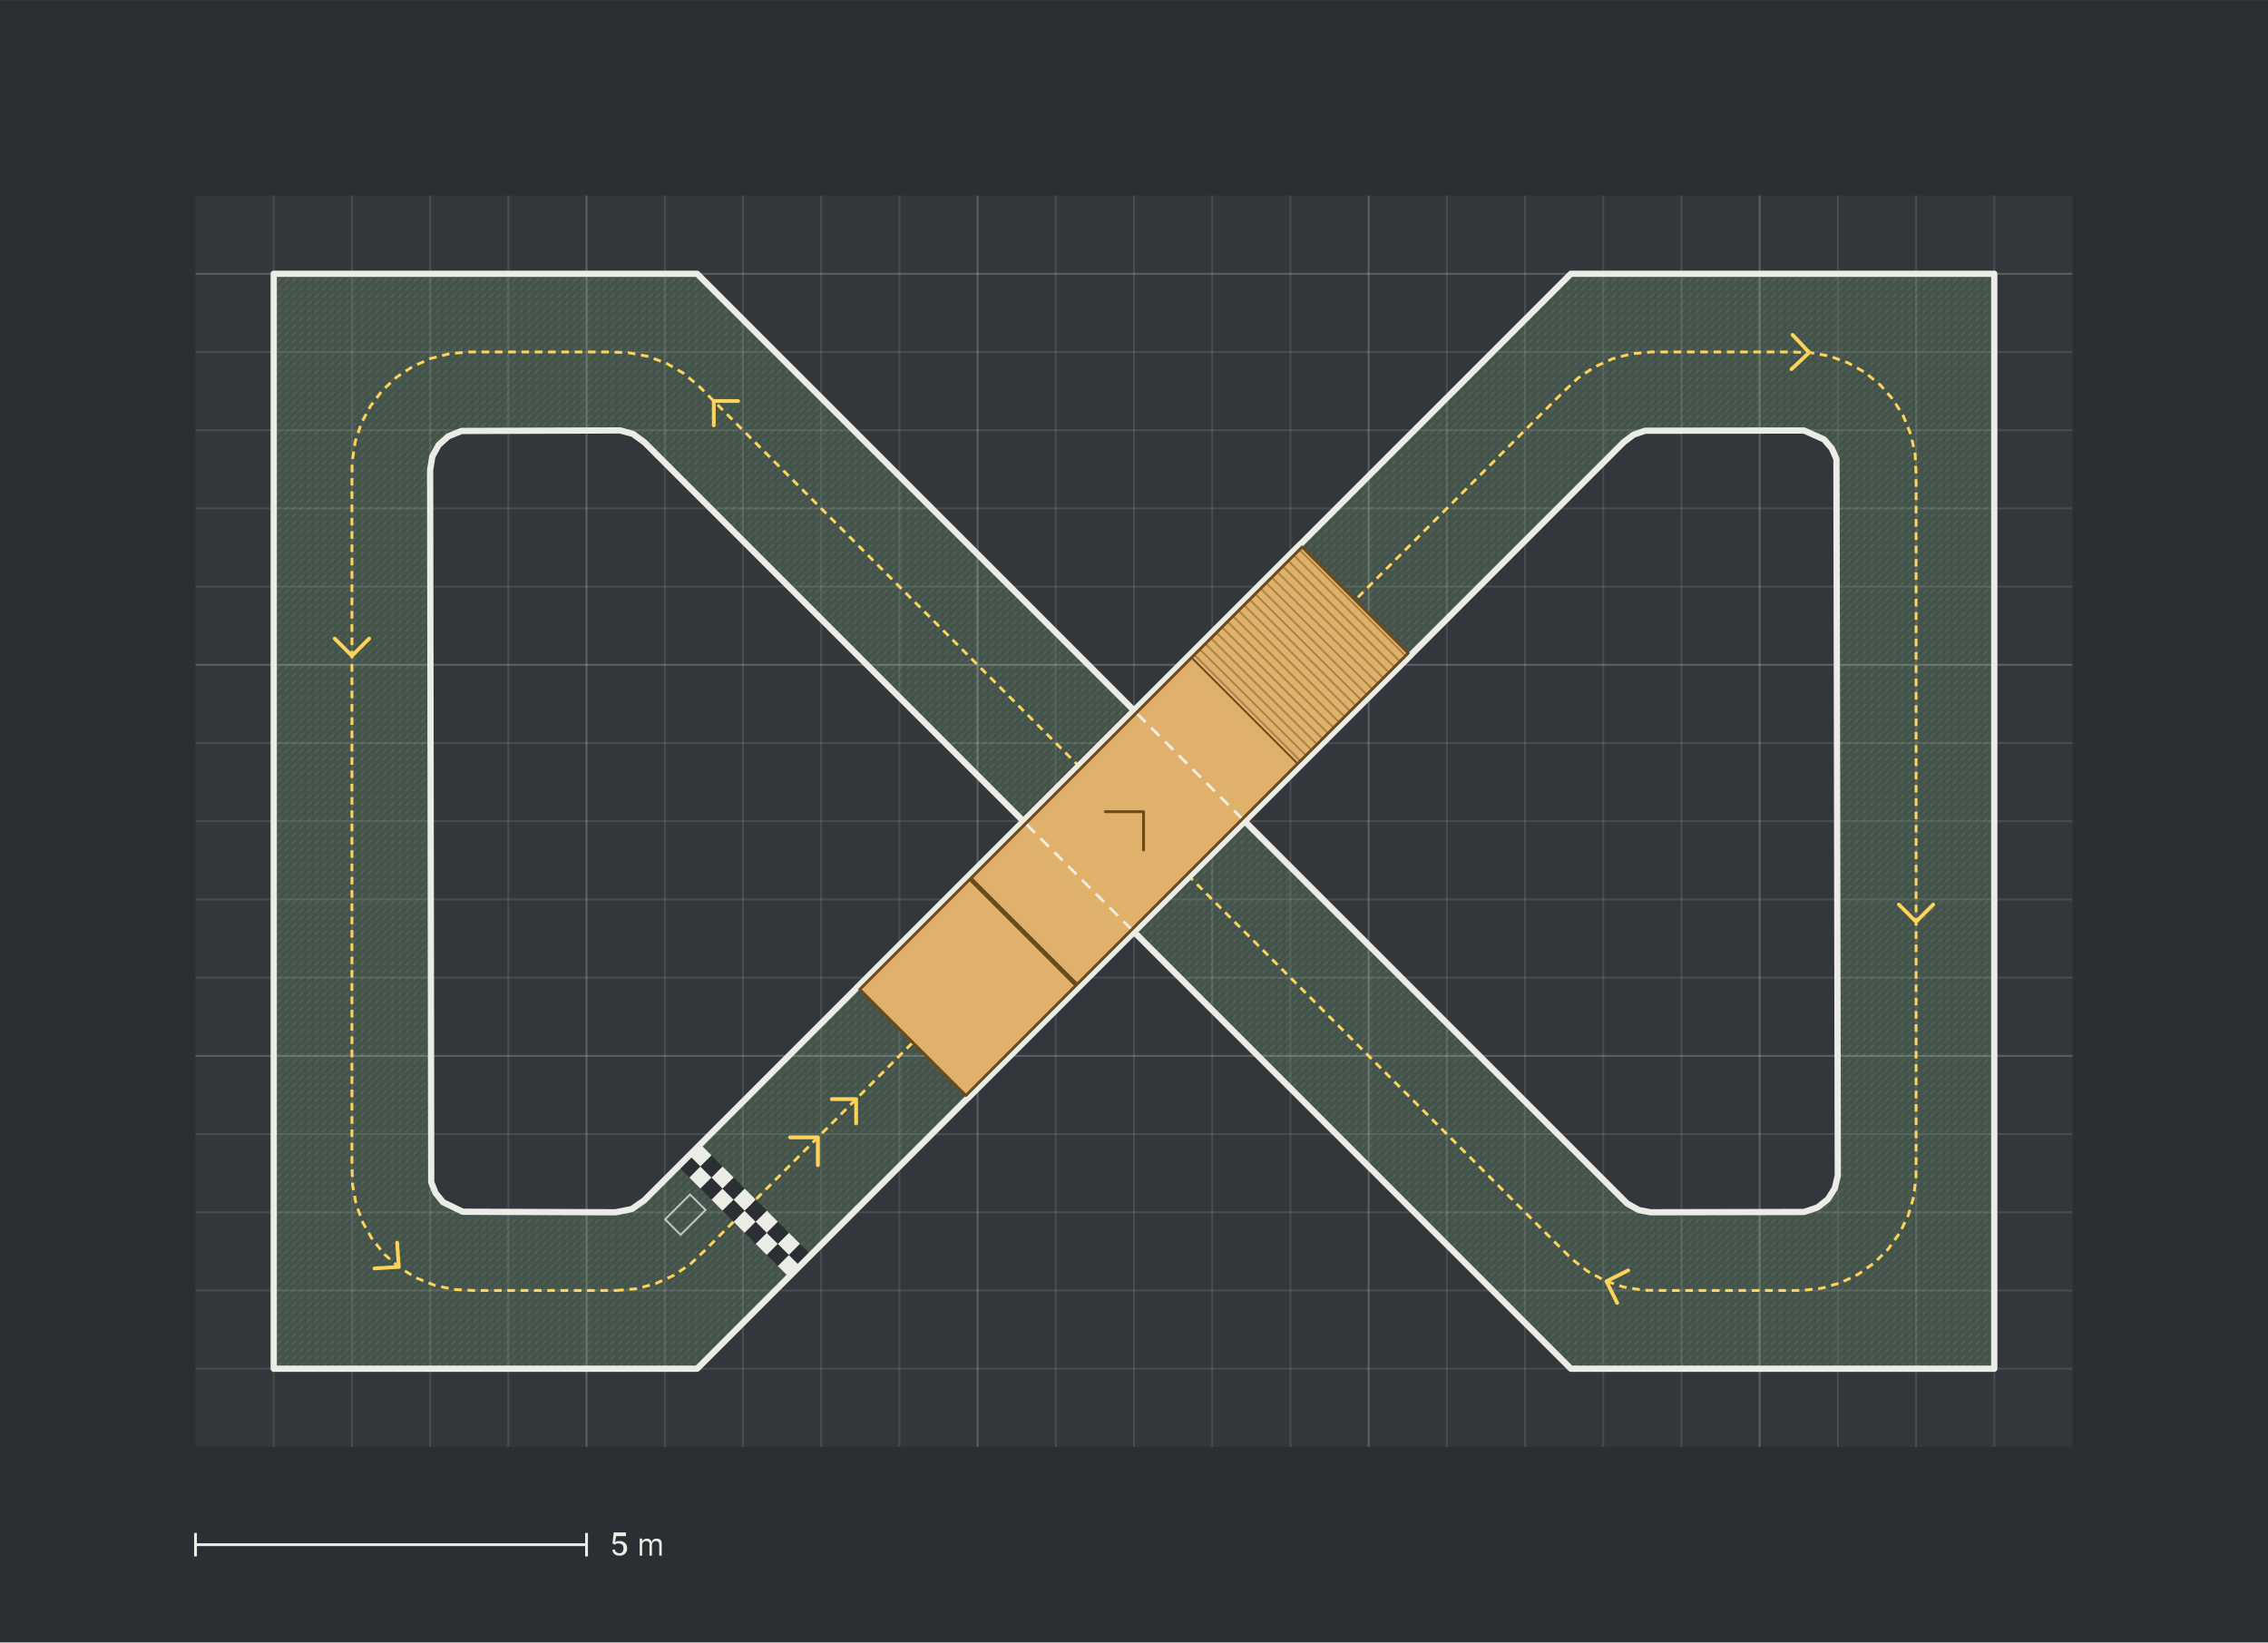
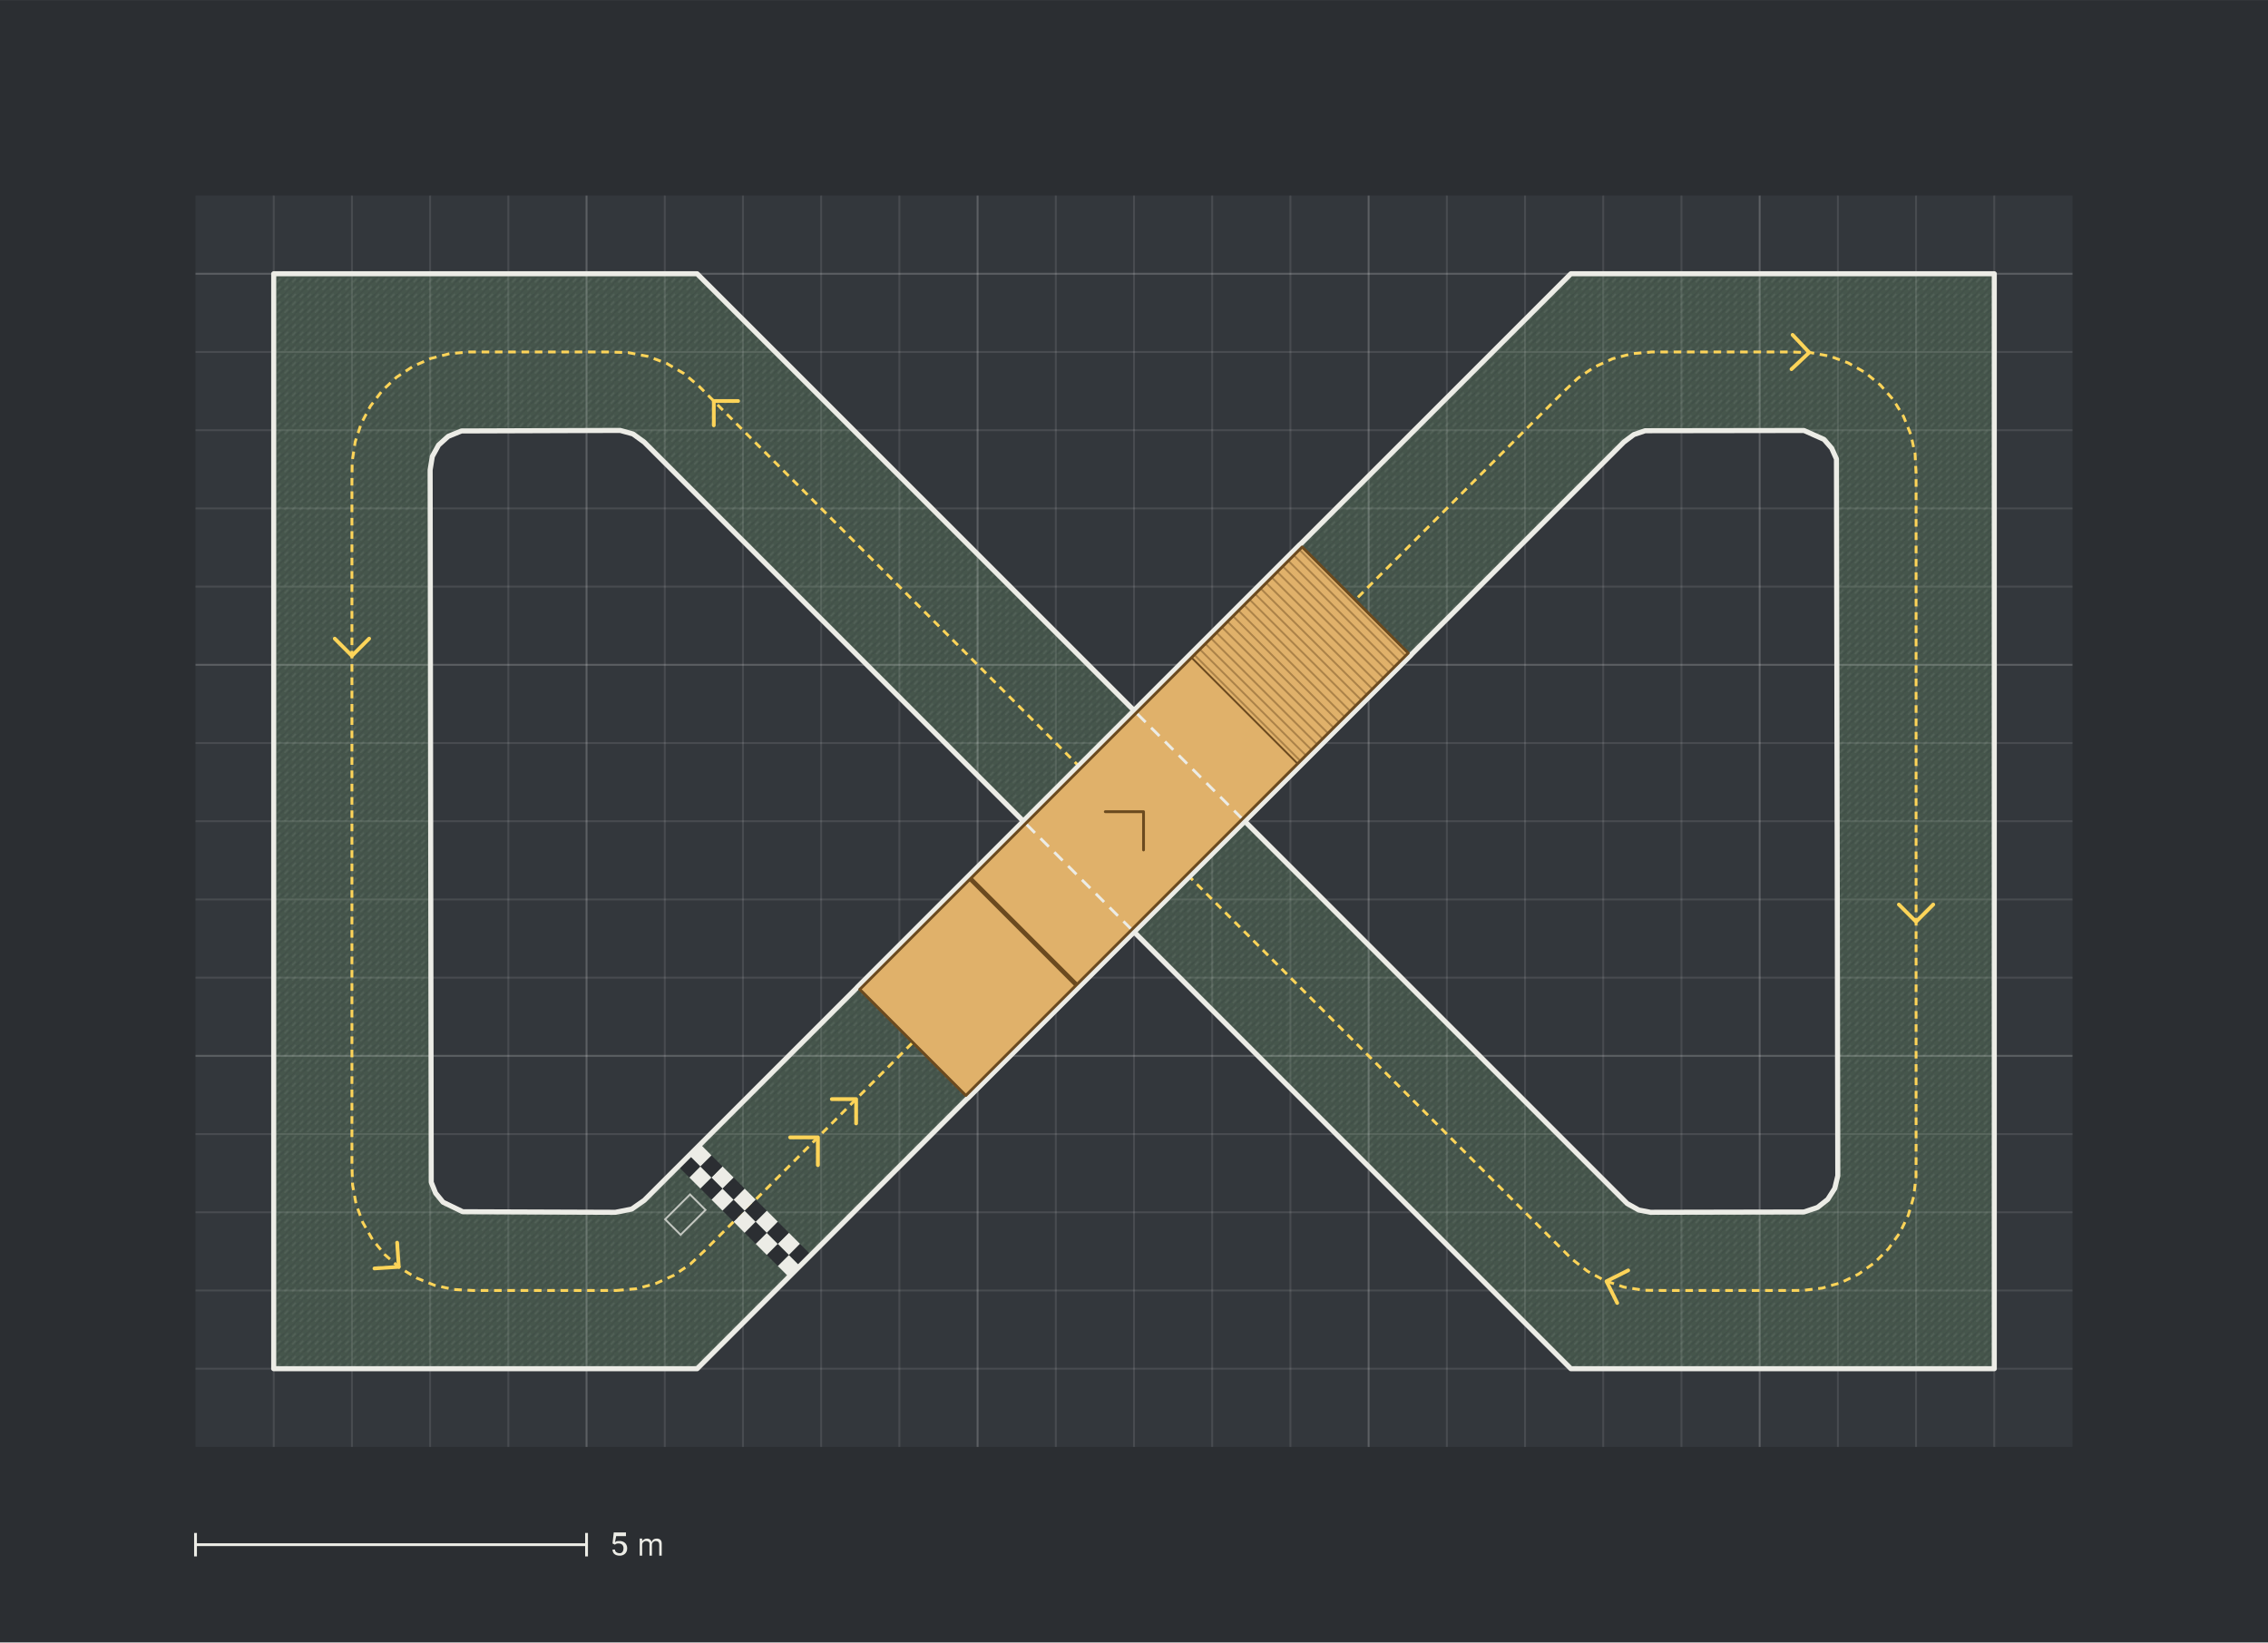
<svg xmlns="http://www.w3.org/2000/svg" width="1200" height="869" viewBox="-14.5 -10.5 29 21">
  <rect class="p-floor" x="-14.5" y="-10.5" width="29" height="21" fill="#2b2e32" />
  <defs>
    <pattern id="plan-carpet-tex" patternUnits="userSpaceOnUse" width="0.097" height="0.097">
      <path d="M0 0.097 L0.048 0.048" stroke="#ecece6" stroke-opacity="0.07" stroke-width="0.021" />
      <path d="M0.048 0.097 L0.097 0.048" stroke="#2b2e32" stroke-opacity="0.16" stroke-width="0.021" />
      <path d="M0 0.048 L0.048 0" stroke="#2b2e32" stroke-opacity="0.12" stroke-width="0.017" />
    </pattern>
    <pattern id="plan-hatch" patternUnits="userSpaceOnUse" width="0.25" height="0.25" patternTransform="rotate(45)">
      <path d="M0 0 L0 0.25" stroke="#2b2e32" stroke-opacity="0.45" stroke-width="0.04" />
    </pattern>
  </defs>
  <rect class="p-area" x="-12" y="-8" width="24" height="16" fill="#33373c" />
  <path class="p-carpet" d="M-6.621 7 L-5.586 7 L6.319 -4.898 L6.454 -4.971 L6.604 -5 L8.517 -5 L8.74 -4.938 L8.903 -4.797 L8.978 -4.648 L9 -4.492 L8.986 4.616 L8.93 4.755 L8.835 4.871 L8.583 4.993 L6.57 4.997 L6.407 4.952 L6.262 4.847 L-5.586 -7 L-11 -7 L-11 7 Z M-6.63 5 L-6.422 4.959 L-6.262 4.847 L5.586 -7 L11 -7 L11 7 L5.586 7 L-6.262 -4.847 L-6.407 -4.952 L-6.57 -4.997 L-8.6 -4.99 L-8.769 -4.921 L-8.892 -4.81 L-8.972 -4.664 L-9 -4.492 L-8.986 4.616 L-8.93 4.755 L-8.835 4.871 L-8.583 4.993 Z" fill="#46564c" fill-rule="evenodd" />
  <path class="p-carpet-tex" d="M-6.621 7 L-5.586 7 L6.319 -4.898 L6.454 -4.971 L6.604 -5 L8.517 -5 L8.74 -4.938 L8.903 -4.797 L8.978 -4.648 L9 -4.492 L8.986 4.616 L8.93 4.755 L8.835 4.871 L8.583 4.993 L6.57 4.997 L6.407 4.952 L6.262 4.847 L-5.586 -7 L-11 -7 L-11 7 Z M-6.63 5 L-6.422 4.959 L-6.262 4.847 L5.586 -7 L11 -7 L11 7 L5.586 7 L-6.262 -4.847 L-6.407 -4.952 L-6.57 -4.997 L-8.6 -4.99 L-8.769 -4.921 L-8.892 -4.81 L-8.972 -4.664 L-9 -4.492 L-8.986 4.616 L-8.93 4.755 L-8.835 4.871 L-8.583 4.993 Z" fill="url(#plan-carpet-tex)" fill-rule="evenodd" />
  <path class="p-crossing-carpet" d="M0 1.442 L1.442 0 L0 -1.442 L-1.442 0 Z" fill="#46564c" />
  <path class="p-crossing-carpet-tex" d="M0 1.442 L1.442 0 L0 -1.442 L-1.442 0 Z" fill="url(#plan-carpet-tex)" />
  <path class="p-grid" d="M-11 -8 V8" stroke="#ffffff1a" stroke-width="0.024" />
  <path class="p-grid" d="M-10 -8 V8" stroke="#ffffff1a" stroke-width="0.024" />
  <path class="p-grid" d="M-9 -8 V8" stroke="#ffffff1a" stroke-width="0.024" />
  <path class="p-grid" d="M-8 -8 V8" stroke="#ffffff1a" stroke-width="0.024" />
  <path class="p-grid" d="M-6 -8 V8" stroke="#ffffff1a" stroke-width="0.024" />
  <path class="p-grid" d="M-5 -8 V8" stroke="#ffffff1a" stroke-width="0.024" />
  <path class="p-grid" d="M-4 -8 V8" stroke="#ffffff1a" stroke-width="0.024" />
  <path class="p-grid" d="M-3 -8 V8" stroke="#ffffff1a" stroke-width="0.024" />
  <path class="p-grid" d="M-1 -8 V8" stroke="#ffffff1a" stroke-width="0.024" />
  <path class="p-grid" d="M0 -8 V8" stroke="#ffffff1a" stroke-width="0.024" />
  <path class="p-grid" d="M1 -8 V8" stroke="#ffffff1a" stroke-width="0.024" />
  <path class="p-grid" d="M2 -8 V8" stroke="#ffffff1a" stroke-width="0.024" />
  <path class="p-grid" d="M4 -8 V8" stroke="#ffffff1a" stroke-width="0.024" />
  <path class="p-grid" d="M5 -8 V8" stroke="#ffffff1a" stroke-width="0.024" />
  <path class="p-grid" d="M6 -8 V8" stroke="#ffffff1a" stroke-width="0.024" />
  <path class="p-grid" d="M7 -8 V8" stroke="#ffffff1a" stroke-width="0.024" />
  <path class="p-grid" d="M9 -8 V8" stroke="#ffffff1a" stroke-width="0.024" />
  <path class="p-grid" d="M10 -8 V8" stroke="#ffffff1a" stroke-width="0.024" />
  <path class="p-grid" d="M11 -8 V8" stroke="#ffffff1a" stroke-width="0.024" />
  <path class="p-grid" d="M-12 7 H12" stroke="#ffffff1a" stroke-width="0.024" />
  <path class="p-grid" d="M-12 6 H12" stroke="#ffffff1a" stroke-width="0.024" />
  <path class="p-grid" d="M-12 5 H12" stroke="#ffffff1a" stroke-width="0.024" />
  <path class="p-grid" d="M-12 4 H12" stroke="#ffffff1a" stroke-width="0.024" />
  <path class="p-grid" d="M-12 2 H12" stroke="#ffffff1a" stroke-width="0.024" />
  <path class="p-grid" d="M-12 1 H12" stroke="#ffffff1a" stroke-width="0.024" />
  <path class="p-grid" d="M-12 0 H12" stroke="#ffffff1a" stroke-width="0.024" />
  <path class="p-grid" d="M-12 -1 H12" stroke="#ffffff1a" stroke-width="0.024" />
  <path class="p-grid" d="M-12 -3 H12" stroke="#ffffff1a" stroke-width="0.024" />
  <path class="p-grid" d="M-12 -4 H12" stroke="#ffffff1a" stroke-width="0.024" />
  <path class="p-grid" d="M-12 -5 H12" stroke="#ffffff1a" stroke-width="0.024" />
  <path class="p-grid" d="M-12 -6 H12" stroke="#ffffff1a" stroke-width="0.024" />
  <path class="p-grid-major" d="M-7 -8 V8" stroke="#ffffff33" stroke-width="0.024" />
  <path class="p-grid-major" d="M-2 -8 V8" stroke="#ffffff33" stroke-width="0.024" />
  <path class="p-grid-major" d="M3 -8 V8" stroke="#ffffff33" stroke-width="0.024" />
  <path class="p-grid-major" d="M8 -8 V8" stroke="#ffffff33" stroke-width="0.024" />
  <path class="p-grid-major" d="M-12 3 H12" stroke="#ffffff33" stroke-width="0.024" />
  <path class="p-grid-major" d="M-12 -2 H12" stroke="#ffffff33" stroke-width="0.024" />
  <path class="p-grid-major" d="M-12 -7 H12" stroke="#ffffff33" stroke-width="0.024" />
  <path class="p-line" d="M-6.621 6 L-6.366 5.978 L-6.119 5.913 L-5.886 5.807 L-5.675 5.664 L-5.49 5.49 L-5.313 5.313 L-5.136 5.136 L-4.959 4.959 L-4.781 4.781 L-4.604 4.604 L-4.427 4.427 L-4.25 4.25 L-4.073 4.073 L-3.896 3.896 L-3.719 3.719 L-3.542 3.542 L-3.365 3.365 L-3.188 3.188 L-3.011 3.011 L-2.833 2.833 L-2.656 2.656 L-2.479 2.479 L-2.302 2.302 L-2.125 2.125 L-1.948 1.948 L-1.771 1.771 L-1.594 1.594 L-1.417 1.417 L-1.24 1.24 L-1.063 1.063 L-0.885 0.885 L-0.708 0.708 L-0.531 0.531 L-0.354 0.354 L-0.177 0.177 L0 0 L0.177 -0.177 L0.354 -0.354 L0.531 -0.531 L0.708 -0.708 L0.885 -0.885 L1.063 -1.063 L1.24 -1.24 L1.417 -1.417 L1.594 -1.594 L1.771 -1.771 L1.948 -1.948 L2.125 -2.125 L2.302 -2.302 L2.479 -2.479 L2.656 -2.656 L2.833 -2.833 L3.011 -3.011 L3.188 -3.188 L3.365 -3.365 L3.542 -3.542 L3.719 -3.719 L3.896 -3.896 L4.073 -4.073 L4.25 -4.25 L4.427 -4.427 L4.604 -4.604 L4.781 -4.781 L4.959 -4.959 L5.136 -5.136 L5.313 -5.313 L5.49 -5.49 L5.675 -5.664 L5.886 -5.807 L6.119 -5.913 L6.366 -5.978 L6.621 -6 L6.875 -6 L7.129 -6 L7.383 -6 L7.637 -6 L7.891 -6 L8.145 -6 L8.398 -6 L8.65 -5.992 L8.896 -5.947 L9.131 -5.861 L9.349 -5.737 L9.543 -5.578 L9.708 -5.39 L9.839 -5.177 L9.933 -4.944 L9.987 -4.7 L10 -4.45 L10 -4.2 L10 -3.95 L10 -3.7 L10 -3.45 L10 -3.2 L10 -2.95 L10 -2.7 L10 -2.45 L10 -2.2 L10 -1.95 L10 -1.7 L10 -1.45 L10 -1.2 L10 -0.95 L10 -0.7 L10 -0.45 L10 -0.2 L10 0.05 L10 0.3 L10 0.55 L10 0.8 L10 1.05 L10 1.3 L10 1.55 L10 1.8 L10 2.05 L10 2.3 L10 2.55 L10 2.8 L10 3.05 L10 3.3 L10 3.55 L10 3.8 L10 4.05 L10 4.3 L9.999 4.55 L9.97 4.799 L9.9 5.039 L9.791 5.264 L9.645 5.468 L9.468 5.645 L9.264 5.791 L9.039 5.9 L8.799 5.97 L8.55 5.999 L8.297 6 L8.043 6 L7.789 6 L7.535 6 L7.281 6 L7.028 6 L6.774 6 L6.519 5.997 L6.266 5.957 L6.024 5.876 L5.799 5.754 L5.597 5.596 L5.419 5.419 L5.242 5.242 L5.065 5.065 L4.888 4.888 L4.711 4.711 L4.534 4.534 L4.356 4.356 L4.179 4.179 L4.002 4.002 L3.825 3.825 L3.648 3.648 L3.471 3.471 L3.294 3.294 L3.117 3.117 L2.94 2.94 L2.763 2.763 L2.586 2.586 L2.408 2.408 L2.231 2.231 L2.054 2.054 L1.877 1.877 L1.7 1.7 L1.523 1.523 L1.346 1.346 L1.169 1.169 L0.992 0.992 L0.815 0.815 L0.638 0.638 L0.46 0.46 L0.283 0.283 L0.106 0.106 L-0.071 -0.071 L-0.248 -0.248 L-0.425 -0.425 L-0.602 -0.602 L-0.779 -0.779 L-0.956 -0.956 L-1.133 -1.133 L-1.31 -1.31 L-1.488 -1.488 L-1.665 -1.665 L-1.842 -1.842 L-2.019 -2.019 L-2.196 -2.196 L-2.373 -2.373 L-2.55 -2.55 L-2.727 -2.727 L-2.904 -2.904 L-3.081 -3.081 L-3.258 -3.258 L-3.436 -3.436 L-3.613 -3.613 L-3.79 -3.79 L-3.967 -3.967 L-4.144 -4.144 L-4.321 -4.321 L-4.498 -4.498 L-4.675 -4.675 L-4.852 -4.852 L-5.029 -5.029 L-5.206 -5.206 L-5.384 -5.384 L-5.561 -5.561 L-5.756 -5.725 L-5.977 -5.855 L-6.217 -5.944 L-6.468 -5.992 L-6.723 -6 L-6.977 -6 L-7.231 -6 L-7.484 -6 L-7.738 -6 L-7.992 -6 L-8.246 -6 L-8.5 -6 L-8.749 -5.979 L-8.992 -5.917 L-9.221 -5.815 L-9.43 -5.677 L-9.612 -5.506 L-9.764 -5.307 L-9.881 -5.086 L-9.959 -4.848 L-9.997 -4.6 L-10 -4.35 L-10 -4.1 L-10 -3.85 L-10 -3.6 L-10 -3.35 L-10 -3.1 L-10 -2.85 L-10 -2.6 L-10 -2.35 L-10 -2.1 L-10 -1.85 L-10 -1.6 L-10 -1.35 L-10 -1.1 L-10 -0.85 L-10 -0.6 L-10 -0.35 L-10 -0.1 L-10 0.15 L-10 0.4 L-10 0.65 L-10 0.9 L-10 1.15 L-10 1.4 L-10 1.65 L-10 1.9 L-10 2.15 L-10 2.4 L-10 2.65 L-10 2.9 L-10 3.15 L-10 3.4 L-10 3.65 L-10 3.9 L-10 4.15 L-10 4.4 L-9.992 4.65 L-9.947 4.896 L-9.861 5.131 L-9.737 5.349 L-9.578 5.543 L-9.39 5.708 L-9.177 5.839 L-8.944 5.933 L-8.7 5.987 L-8.449 6 L-8.195 6 L-7.941 6 L-7.688 6 L-7.434 6 L-7.18 6 L-6.926 6 L-6.672 6 Z" fill="none" stroke="#fdd459" stroke-width="0.036" stroke-dasharray="0.097 0.073" stroke-linejoin="round" />
  <path class="p-arrow" d="M-3.553 3.864 L-3.553 3.553 L-3.864 3.553" fill="none" stroke="#fdd459" stroke-width="0.048" stroke-linecap="round" stroke-linejoin="round" />
  <path class="p-arrow" d="M2.114 -1.803 L2.114 -2.114 L1.803 -2.114" fill="none" stroke="#fdd459" stroke-width="0.048" stroke-linecap="round" stroke-linejoin="round" />
  <path class="p-arrow" d="M8.407 -5.78 L8.634 -5.993 L8.421 -6.219" fill="none" stroke="#fdd459" stroke-width="0.048" stroke-linecap="round" stroke-linejoin="round" />
  <path class="p-arrow" d="M9.78 1.065 L10 1.285 L10.22 1.065" fill="none" stroke="#fdd459" stroke-width="0.048" stroke-linecap="round" stroke-linejoin="round" />
  <path class="p-arrow" d="M6.319 5.743 L6.041 5.882 L6.179 6.16" fill="none" stroke="#fdd459" stroke-width="0.048" stroke-linecap="round" stroke-linejoin="round" />
  <path class="p-arrow" d="M0.605 0.294 L0.294 0.294 L0.294 0.605" fill="none" stroke="#fdd459" stroke-width="0.048" stroke-linecap="round" stroke-linejoin="round" />
  <path class="p-arrow" d="M-5.062 -5.373 L-5.373 -5.373 L-5.373 -5.062" fill="none" stroke="#fdd459" stroke-width="0.048" stroke-linecap="round" stroke-linejoin="round" />
  <path class="p-arrow" d="M-10.22 -2.335 L-10 -2.115 L-9.78 -2.335" fill="none" stroke="#fdd459" stroke-width="0.048" stroke-linecap="round" stroke-linejoin="round" />
  <path class="p-arrow" d="M-9.712 5.718 L-9.401 5.698 L-9.422 5.388" fill="none" stroke="#fdd459" stroke-width="0.048" stroke-linecap="round" stroke-linejoin="round" />
  <g class="p-start">
    <path class="p-start-a" d="M-4.413 5.828 L-4.272 5.686 L-4.413 5.545 L-4.555 5.686 Z" fill="#ecece6" />
    <path class="p-start-b" d="M-4.555 5.686 L-4.413 5.545 L-4.555 5.403 L-4.696 5.545 Z" fill="#2b2e32" />
    <path class="p-start-a" d="M-4.696 5.545 L-4.555 5.403 L-4.696 5.262 L-4.838 5.403 Z" fill="#ecece6" />
    <path class="p-start-b" d="M-4.838 5.403 L-4.696 5.262 L-4.838 5.12 L-4.979 5.262 Z" fill="#2b2e32" />
    <path class="p-start-a" d="M-4.979 5.262 L-4.838 5.12 L-4.979 4.979 L-5.12 5.12 Z" fill="#ecece6" />
    <path class="p-start-b" d="M-5.12 5.12 L-4.979 4.979 L-5.12 4.838 L-5.262 4.979 Z" fill="#2b2e32" />
    <path class="p-start-a" d="M-5.262 4.979 L-5.12 4.838 L-5.262 4.696 L-5.403 4.838 Z" fill="#ecece6" />
    <path class="p-start-b" d="M-5.403 4.838 L-5.262 4.696 L-5.403 4.555 L-5.545 4.696 Z" fill="#2b2e32" />
    <path class="p-start-a" d="M-5.545 4.696 L-5.403 4.555 L-5.545 4.413 L-5.686 4.555 Z" fill="#ecece6" />
    <path class="p-start-b" d="M-5.686 4.555 L-5.545 4.413 L-5.686 4.272 L-5.828 4.413 Z" fill="#2b2e32" />
    <path class="p-start-b" d="M-4.272 5.686 L-4.13 5.545 L-4.272 5.403 L-4.413 5.545 Z" fill="#2b2e32" />
    <path class="p-start-a" d="M-4.413 5.545 L-4.272 5.403 L-4.413 5.262 L-4.555 5.403 Z" fill="#ecece6" />
    <path class="p-start-b" d="M-4.555 5.403 L-4.413 5.262 L-4.555 5.12 L-4.696 5.262 Z" fill="#2b2e32" />
    <path class="p-start-a" d="M-4.696 5.262 L-4.555 5.12 L-4.696 4.979 L-4.838 5.12 Z" fill="#ecece6" />
    <path class="p-start-b" d="M-4.838 5.12 L-4.696 4.979 L-4.838 4.838 L-4.979 4.979 Z" fill="#2b2e32" />
    <path class="p-start-a" d="M-4.979 4.979 L-4.838 4.838 L-4.979 4.696 L-5.12 4.838 Z" fill="#ecece6" />
    <path class="p-start-b" d="M-5.12 4.838 L-4.979 4.696 L-5.12 4.555 L-5.262 4.696 Z" fill="#2b2e32" />
    <path class="p-start-a" d="M-5.262 4.696 L-5.12 4.555 L-5.262 4.413 L-5.403 4.555 Z" fill="#ecece6" />
    <path class="p-start-b" d="M-5.403 4.555 L-5.262 4.413 L-5.403 4.272 L-5.545 4.413 Z" fill="#2b2e32" />
    <path class="p-start-a" d="M-5.545 4.413 L-5.403 4.272 L-5.545 4.13 L-5.686 4.272 Z" fill="#ecece6" />
    <rect class="p-gridbox" transform="translate(-5.737 5.03) rotate(-45)" x="-0.225" y="-0.14" width="0.45" height="0.28" fill="none" stroke="#ecece6" stroke-opacity="0.75" stroke-width="0.024" />
    <path class="p-start-dir" d="M-4.042 4.396 L-4.042 4.042 L-4.396 4.042" fill="none" stroke="#fdd459" stroke-width="0.05" stroke-linecap="round" stroke-linejoin="round" />
  </g>
-   <path class="p-pipe" d="M-6.621 7 L-5.586 7 L6.262 -4.847 L6.391 -4.944 L6.536 -4.993 L8.567 -4.996 L8.823 -4.882 L8.921 -4.769 L8.982 -4.632 L8.999 4.533 L8.96 4.695 L8.871 4.835 L8.74 4.938 L8.567 4.996 L6.604 5 L6.454 4.971 L6.306 4.888 L-5.586 -7 L-11 -7 L-11 7 L-6.672 7 Z" fill="none" stroke="#ecece6" stroke-width="0.08" stroke-linejoin="round" stroke-linecap="round" />
-   <path class="p-pipe" d="M-6.63 5 L-6.422 4.959 L-6.262 4.847 L5.586 -7 L11 -7 L11 7 L5.586 7 L-6.262 -4.847 L-6.407 -4.952 L-6.57 -4.997 L-8.6 -4.99 L-8.769 -4.921 L-8.892 -4.81 L-8.972 -4.664 L-9 -4.492 L-8.986 4.616 L-8.93 4.755 L-8.835 4.871 L-8.583 4.993 L-6.672 5 Z" fill="none" stroke="#ecece6" stroke-width="0.08" stroke-linejoin="round" stroke-linecap="round" />
+   <path class="p-pipe" d="M-6.621 7 L-5.586 7 L6.262 -4.847 L6.391 -4.944 L6.536 -4.993 L8.567 -4.996 L8.823 -4.882 L8.921 -4.769 L8.982 -4.632 L8.999 4.533 L8.96 4.695 L8.871 4.835 L8.74 4.938 L8.567 4.996 L6.604 5 L6.454 4.971 L6.306 4.888 L-5.586 -7 L-11 -7 L-11 7 L-6.672 7 Z" fill="none" stroke="#ecece6" stroke-width="0.065" stroke-linejoin="round" stroke-linecap="round" />
+   <path class="p-pipe" d="M-6.63 5 L-6.422 4.959 L-6.262 4.847 L5.586 -7 L11 -7 L11 7 L5.586 7 L-6.262 -4.847 L-6.407 -4.952 L-6.57 -4.997 L-8.6 -4.99 L-8.769 -4.921 L-8.892 -4.81 L-8.972 -4.664 L-9 -4.492 L-8.986 4.616 L-8.93 4.755 L-8.835 4.871 L-8.583 4.993 L-6.672 5 Z" fill="none" stroke="#ecece6" stroke-width="0.065" stroke-linejoin="round" stroke-linecap="round" />
  <g class="p-crossing" data-bridge="crossover" data-over="first">
    <g class="p-jump" data-type="crossover">
      <path class="p-jump-body" d="M-2.15 3.507 L3.507 -2.15 L2.15 -3.507 L-3.507 2.15 Z" fill="#e0b16a" stroke="#6b4a1f" stroke-width="0.024" stroke-linejoin="round" />
      <path class="p-jump-hatch" d="M2.128 -0.771 L0.771 -2.128 M2.199 -0.841 L0.841 -2.199 M2.27 -0.912 L0.912 -2.27 M2.341 -0.983 L0.983 -2.341 M2.411 -1.054 L1.054 -2.411 M2.482 -1.124 L1.124 -2.482 M2.553 -1.195 L1.195 -2.553 M2.623 -1.266 L1.266 -2.623 M2.694 -1.336 L1.336 -2.694 M2.765 -1.407 L1.407 -2.765 M2.835 -1.478 L1.478 -2.835 M2.906 -1.549 L1.549 -2.906 M2.977 -1.619 L1.619 -2.977 M3.048 -1.69 L1.69 -3.048 M3.118 -1.761 L1.761 -3.118 M3.189 -1.831 L1.831 -3.189 M3.26 -1.902 L1.902 -3.26 M3.33 -1.973 L1.973 -3.33 M3.401 -2.044 L2.044 -3.401 M3.472 -2.114 L2.114 -3.472" stroke="#6b4a1f" stroke-opacity="0.45" stroke-width="0.024" fill="none" />
      <path class="p-jump-edge" d="M2.093 -0.735 L0.735 -2.093" stroke="#6b4a1f" stroke-width="0.024" fill="none" />
      <path class="p-jump-takeoff" d="M-0.735 2.093 L-2.093 0.735" stroke="#6b4a1f" stroke-width="0.06" stroke-linecap="butt" fill="none" />
      <path class="p-jump-dir" d="M0.122 0.367 L0.122 -0.122 L-0.367 -0.122" stroke="#6b4a1f" stroke-width="0.036" stroke-linecap="round" stroke-linejoin="round" fill="none" />
    </g>
    <path class="p-under" d="M1.386 -0.029 L0.029 -1.386 M-0.029 1.386 L-1.386 0.029" fill="none" stroke="#ecece6" stroke-width="0.036" stroke-dasharray="0.15 0.1" stroke-linecap="butt" />
-     <path class="p-over" d="M-2.122 3.535 L3.535 -2.122 M-3.535 2.122 L2.122 -3.535" fill="none" stroke="#ecece6" stroke-width="0.08" stroke-linecap="round" />
+     <path class="p-over" d="M-2.122 3.535 L3.535 -2.122 M-3.535 2.122 L2.122 -3.535" fill="none" stroke="#ecece6" stroke-width="0.065" stroke-linecap="round" />
    <path class="p-bridge" d="M-2.15 3.507 L3.507 -2.15 L2.15 -3.507 L-3.507 2.15 Z" fill="none" stroke="#6b4a1f" stroke-width="0.036" stroke-linejoin="round" />
  </g>
  <g class="p-scale">
    <path d="M-12 9.25 H-7 M-12 9.1 V9.4 M-7 9.1 V9.4" stroke="#ecece6" stroke-width="0.036" fill="none" />
    <text x="-6.7" y="9.25" dy="0.35em" font-size="0.4" font-family="Inter, 'DejaVu Sans', sans-serif" fill="#ecece6">5 m</text>
  </g>
</svg>
